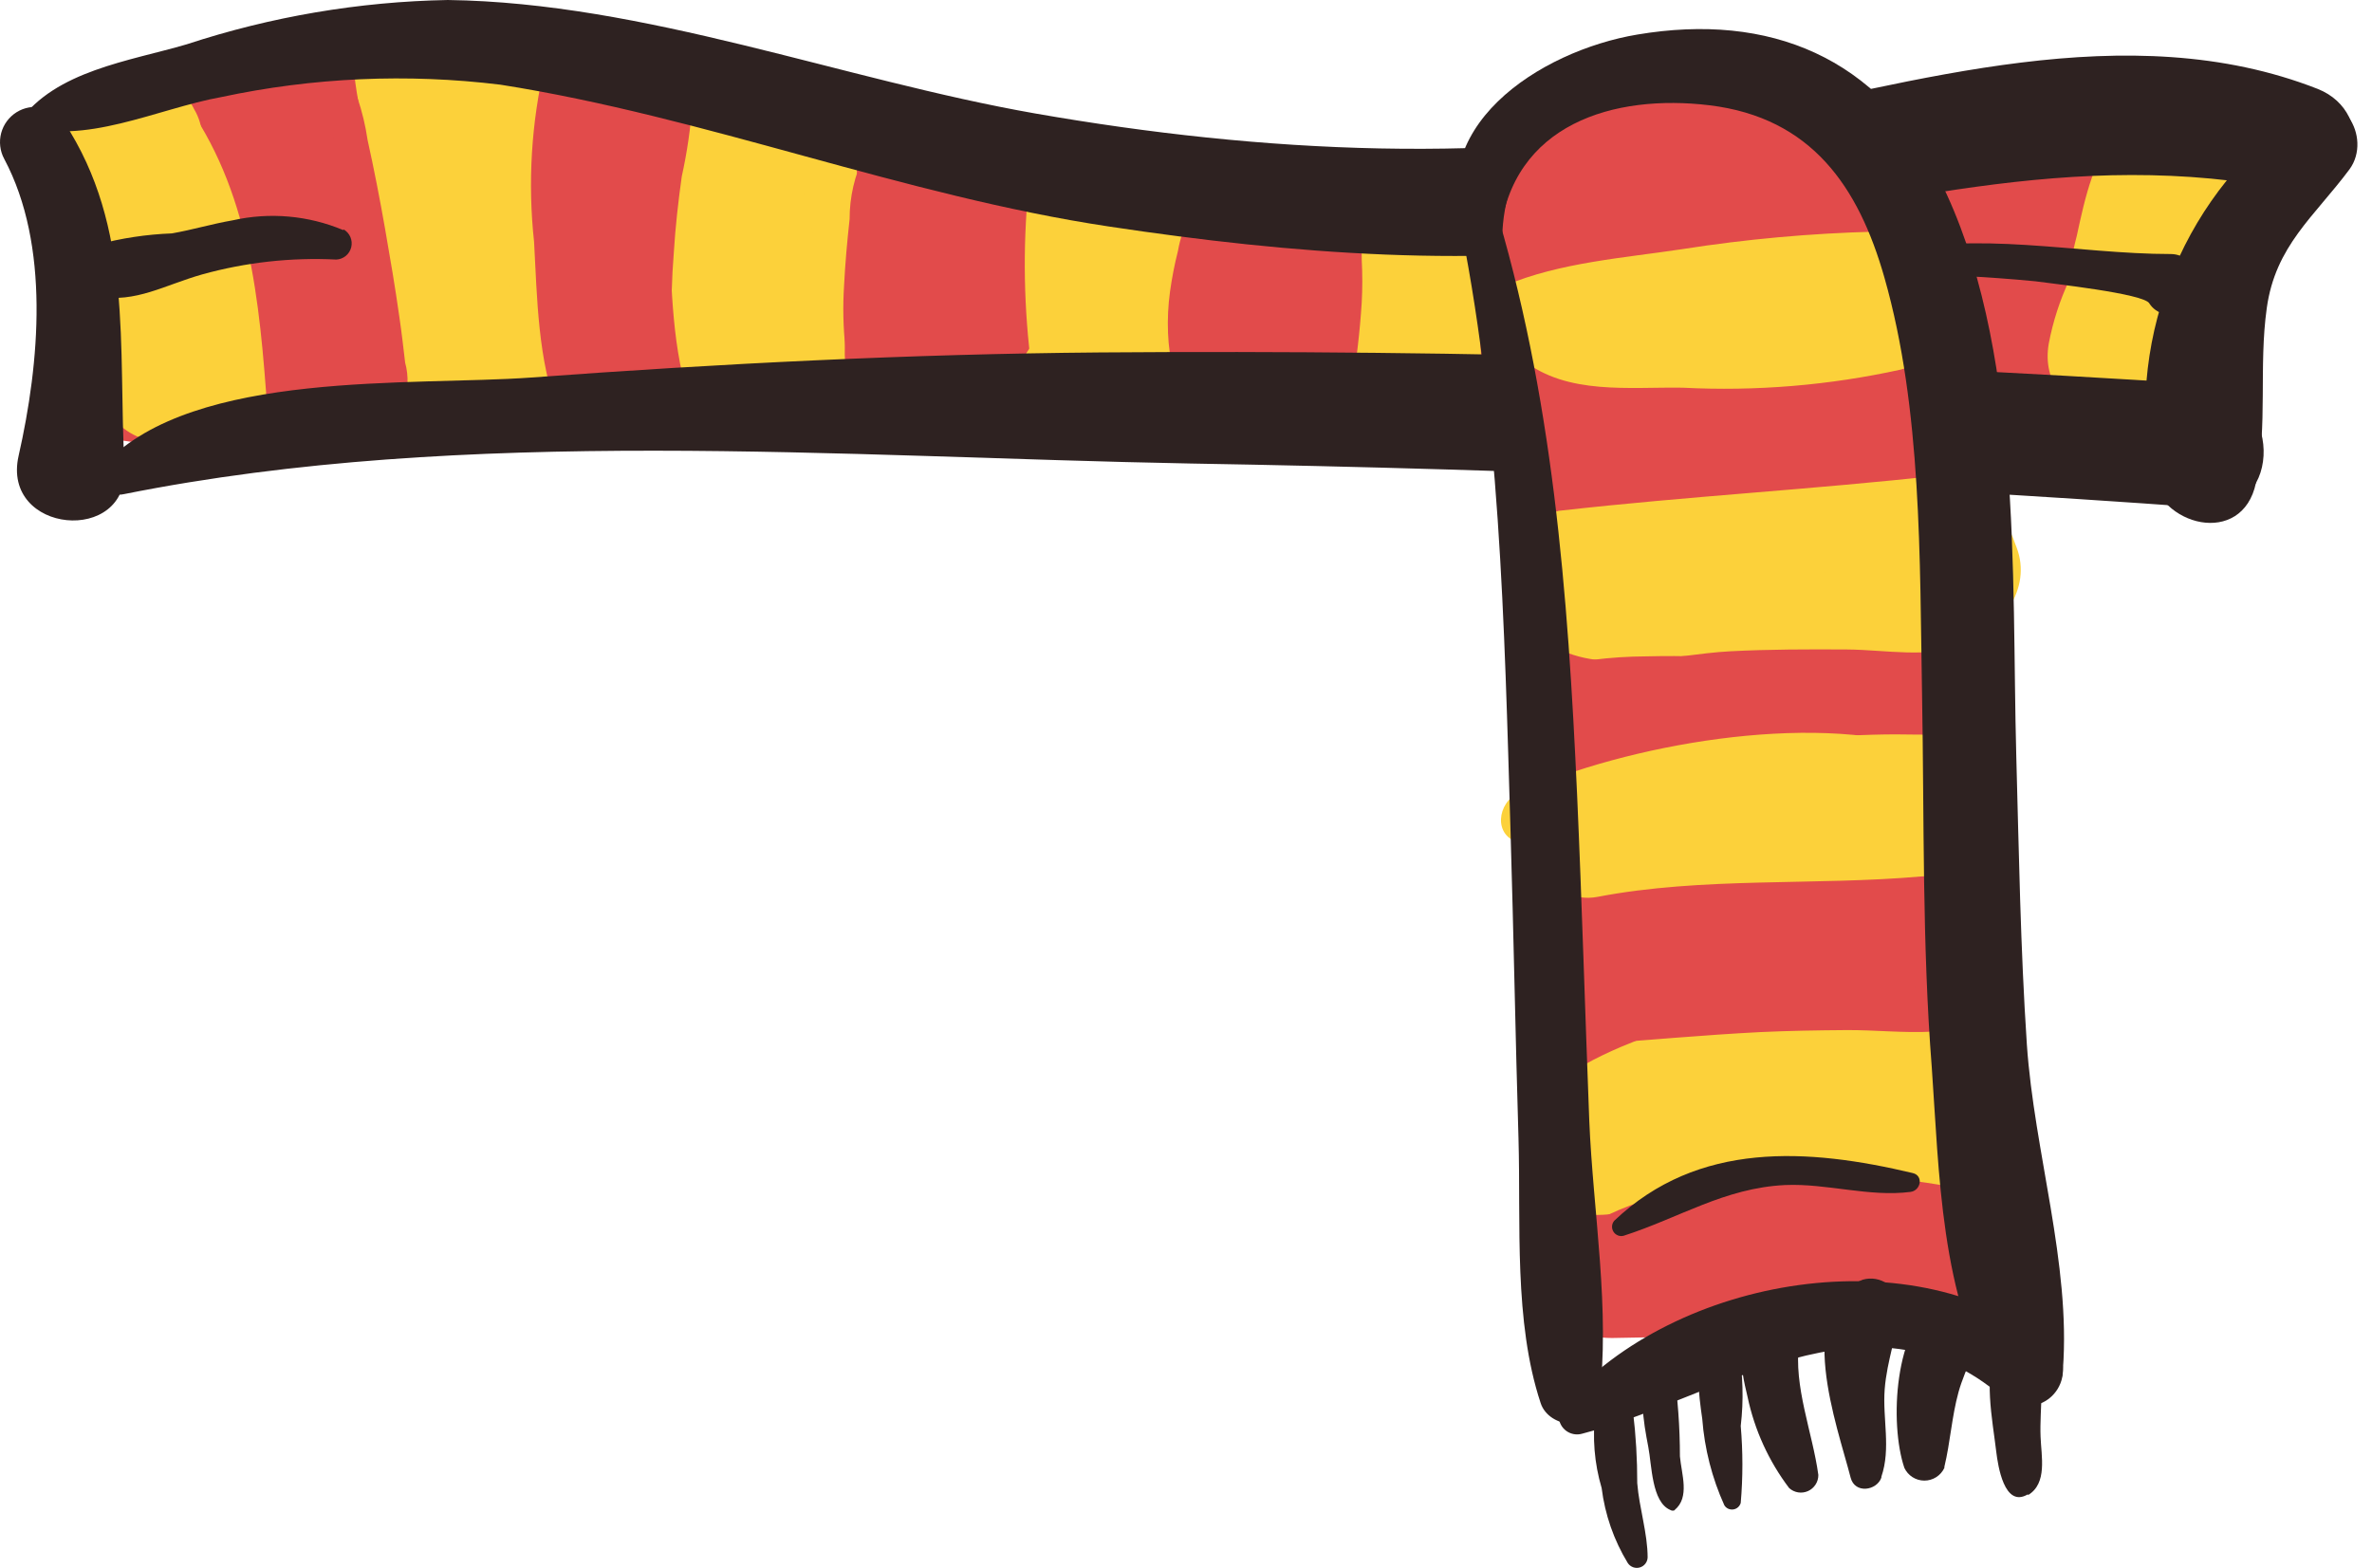
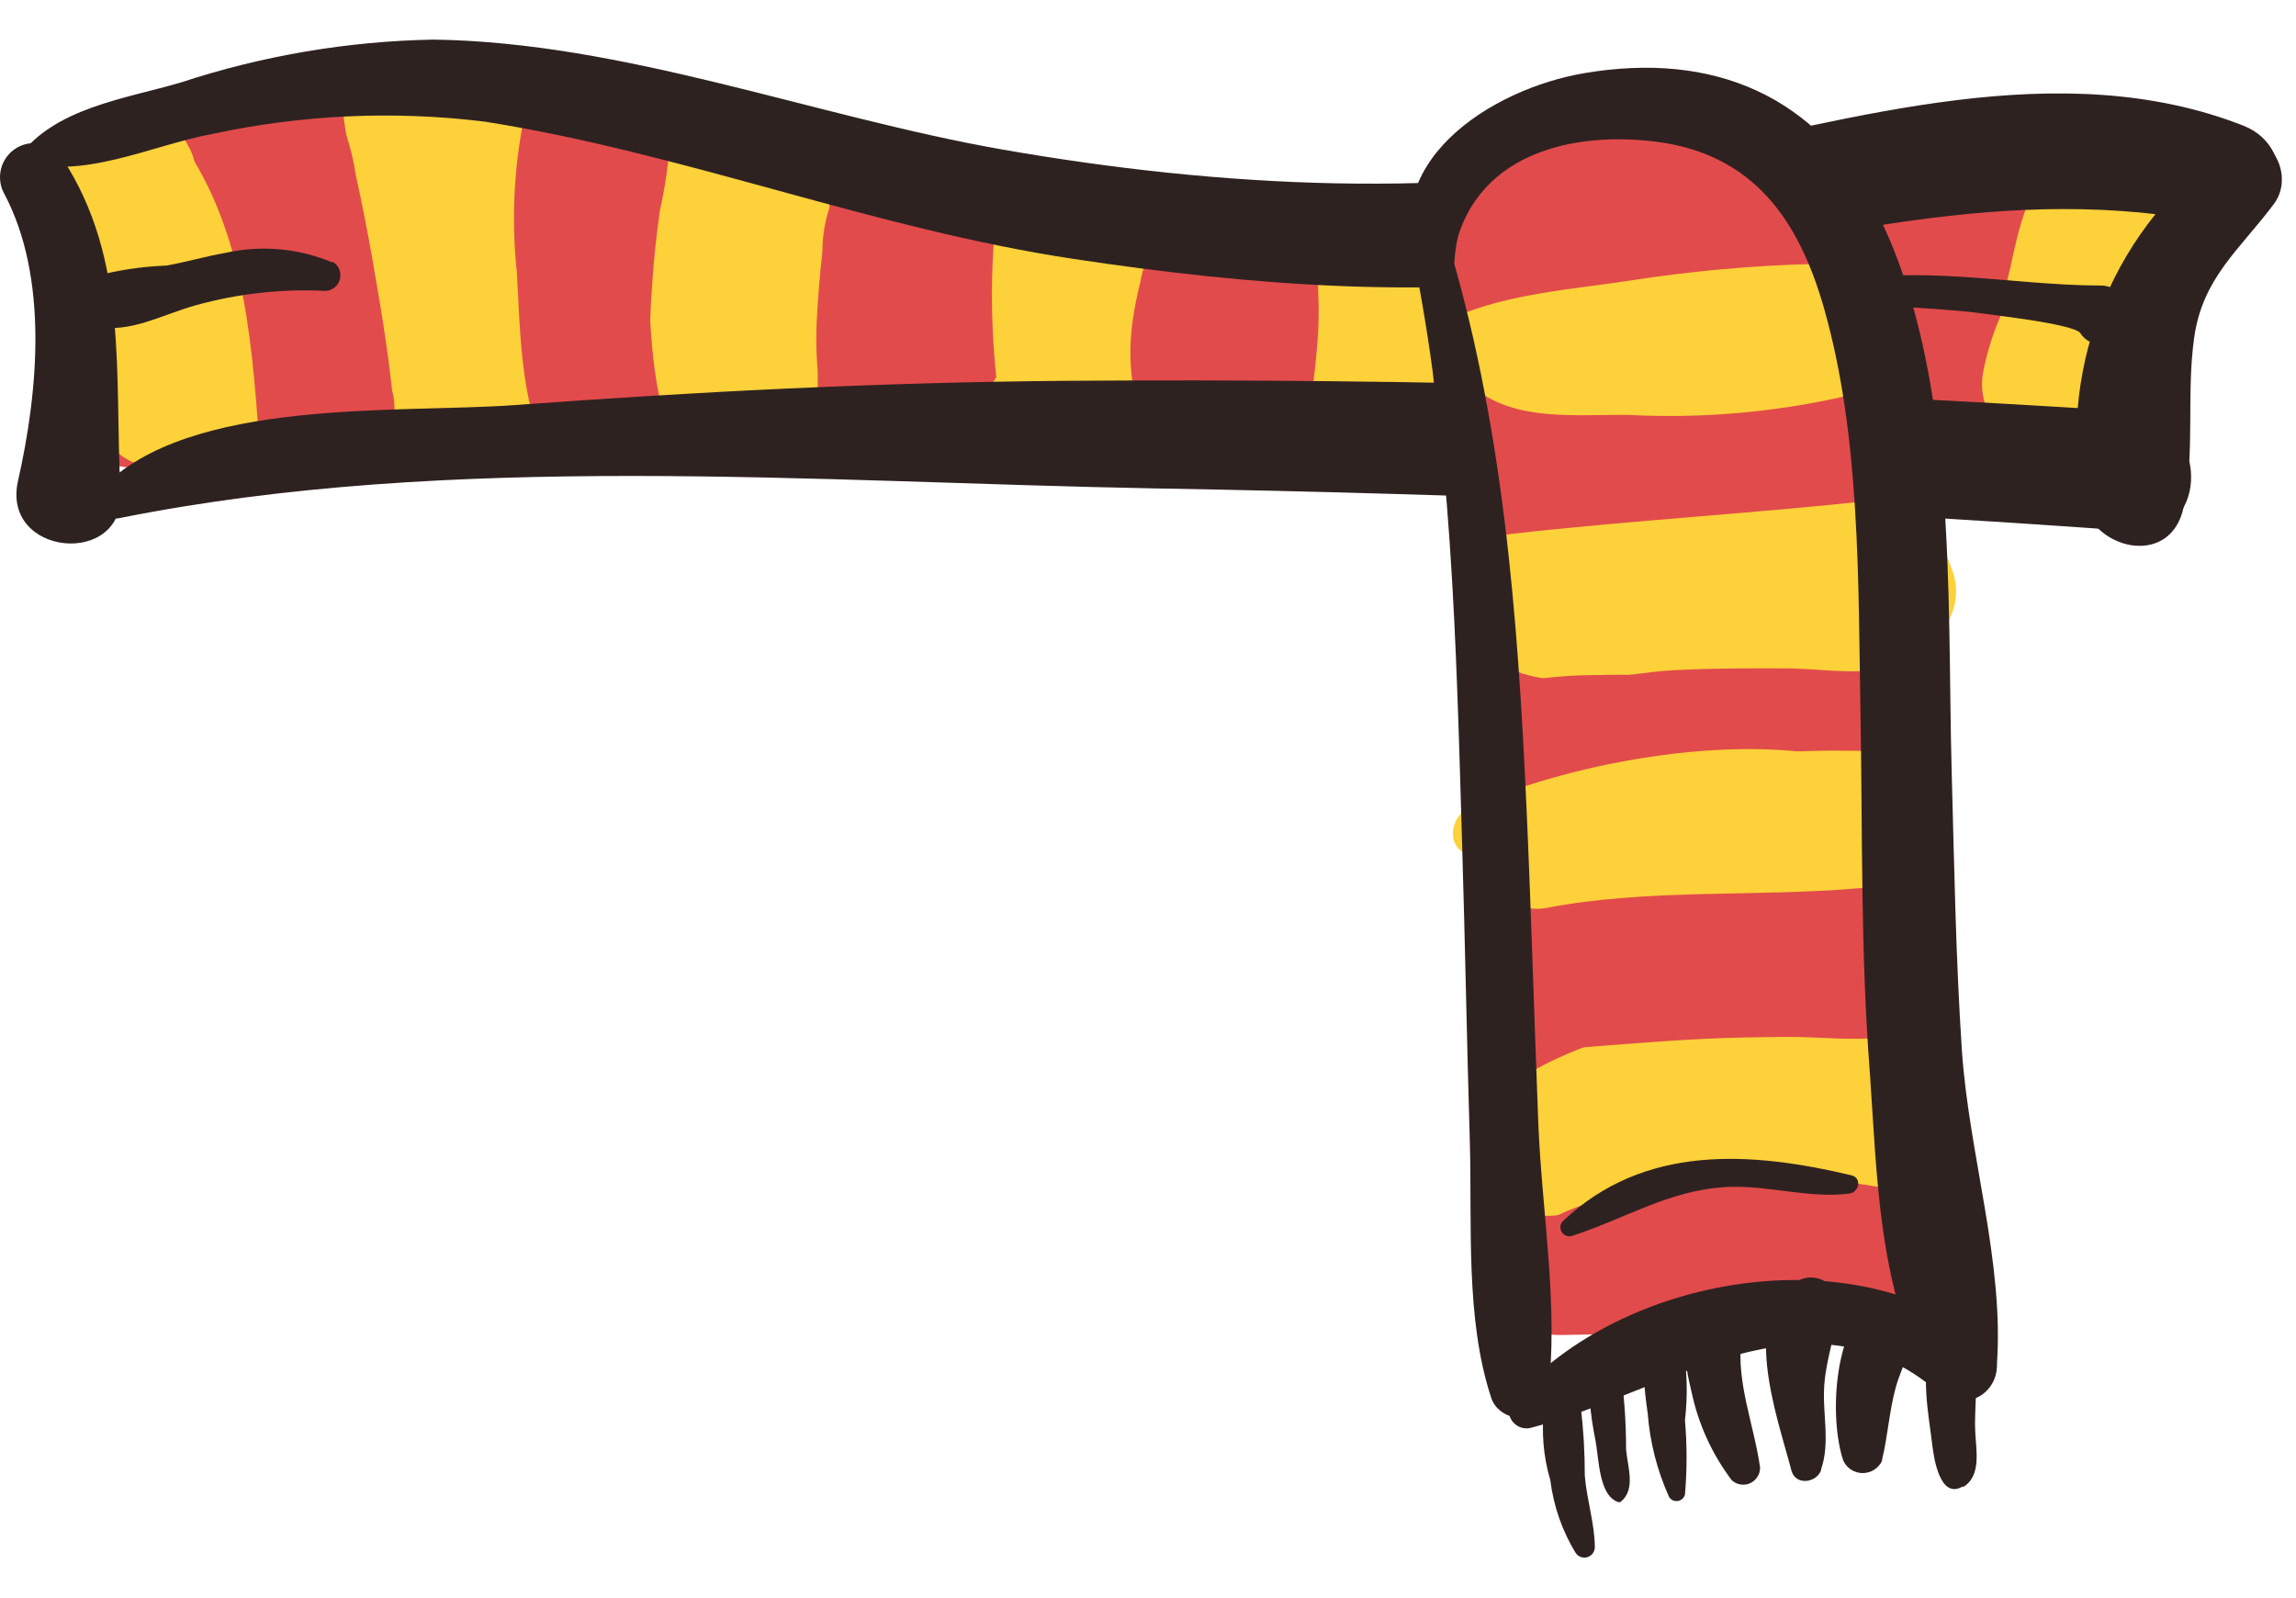
- <svg xmlns="http://www.w3.org/2000/svg" width="121" height="80" viewBox="0 0 121 80" fill="none">
+ <svg xmlns="http://www.w3.org/2000/svg" width="115" height="80" viewBox="0 0 121 80" fill="none">
  <path d="M80.8 66.437C83.056 68.179 86.44 67.398 89.091 67.025C92.96 66.448 96.829 65.668 100.653 64.853L97.269 61.664C97.111 62.444 96.942 63.214 96.772 63.994L101.657 62.569C96.524 56.71 86.237 56.348 79.875 60.171C76.119 62.433 78.003 68.337 82.278 68.269C85.91 68.201 89.531 68.122 93.163 68.269C96.265 68.405 99.051 68.835 101.341 66.369C104.251 63.259 101.747 58.848 97.9 58.587C94.938 58.376 91.967 58.241 88.989 58.18C82.582 58.045 82.819 68.575 89.226 68.167C92.193 67.964 95.159 67.851 98.126 67.805L94.742 60.013C95.735 58.746 93.907 59.459 93.005 59.504C91.798 59.504 90.591 59.628 89.384 59.639C86.959 59.639 84.534 59.549 82.12 59.504L84.522 67.602C87.76 65.781 95.103 65.102 98.261 67.285C100.145 68.575 102.694 66.697 102.627 64.627C102.627 63.824 102.627 63.032 102.559 62.23C102.543 61.826 102.436 61.431 102.247 61.075C102.057 60.718 101.79 60.409 101.464 60.171C101.139 59.933 100.764 59.771 100.367 59.699C99.971 59.627 99.564 59.645 99.175 59.752C95.722 61.163 92.156 62.279 88.516 63.089C85.921 63.666 82.876 63.881 80.834 65.679C80.784 65.728 80.745 65.786 80.718 65.85C80.691 65.914 80.677 65.983 80.677 66.052C80.677 66.122 80.691 66.191 80.718 66.255C80.745 66.319 80.784 66.377 80.834 66.426L80.8 66.437Z" fill="#E24B4B" />
  <path d="M5.292 6.526C4.728 10.462 4.006 14.341 3.476 18.277C3.251 19.997 3.984 22.112 5.969 22.44C13.233 23.571 20.306 21.241 27.401 20.065C35.432 18.741 43.565 18.481 51.506 20.449L52.532 11.175C45.765 10.485 38.997 11.672 32.229 11.333C24.942 10.982 17.734 8.98 10.695 7.171L14.079 11.378L13.944 9.354L11.97 13.143C20.294 8.098 32.962 13.392 41.85 15.246C51.63 17.305 61.511 20.381 71.46 21.433C80.338 22.383 89.508 21.252 98.408 21.512C105.92 21.727 112.429 20.245 115.328 12.588C116.456 9.614 113.41 6.73 110.658 6.741C101.634 6.741 93.027 8.46 84.128 9.274C76.367 9.976 67.93 7.578 60.44 10.111C54.134 12.249 57.259 22.395 63.418 20.008C66.993 18.628 70.411 19.16 74.134 19.341C78.227 19.48 82.326 19.269 86.384 18.707C94.539 17.667 102.604 15.767 110.872 16.151L106.642 9.173C104.916 13.154 98.611 11.672 95.148 11.582C91.087 11.469 87.038 11.514 82.977 11.661C73.953 11.989 65.786 10.53 56.943 8.754C41.546 5.689 23.78 -0.373 8.439 5.361C7.55 5.662 6.777 6.233 6.227 6.996C5.677 7.758 5.378 8.673 5.371 9.614L5.281 11.638C5.321 12.61 5.671 13.542 6.281 14.298C6.89 15.053 7.726 15.592 8.665 15.835C15.746 18.179 23.055 19.764 30.469 20.562C37.936 21.196 45.37 19.85 52.826 20.63C58.184 21.184 58.838 12.6 53.852 11.356C46.26 9.548 38.379 9.317 30.695 10.677C22.923 11.91 14.553 16.095 6.736 15.721L10.244 19.114C10.26 14.885 9.833 10.666 8.969 6.526C8.62 4.716 5.585 4.807 5.315 6.617L5.292 6.526Z" fill="#E24B4B" />
  <path d="M4.954 9.659C5.254 9.669 5.551 9.594 5.811 9.444C6.087 9.347 6.332 9.179 6.522 8.958C6.733 8.755 6.888 8.502 6.973 8.223C7.109 7.954 7.167 7.652 7.142 7.352L7.041 6.752C6.928 6.382 6.722 6.047 6.443 5.78L5.981 5.44C5.638 5.242 5.248 5.144 4.853 5.157C4.553 5.152 4.257 5.226 3.995 5.372C3.717 5.471 3.469 5.638 3.273 5.859C3.062 6.059 2.91 6.313 2.833 6.594C2.699 6.863 2.64 7.164 2.664 7.465L2.755 8.064C2.868 8.434 3.073 8.769 3.352 9.037L3.815 9.376C4.158 9.571 4.548 9.669 4.943 9.659H4.954Z" fill="#E24B4B" />
  <path d="M78.251 28.118C79.796 33.117 78.995 39.428 79.221 44.642C79.447 50.207 79.785 55.806 80.259 61.348C80.597 65.25 86.339 67.421 88.256 63.316C90.67 58.113 92.926 53.001 92.881 47.142C92.881 40.593 89.869 34.327 91.2 27.744L88.504 30.583C87.85 30.719 88.572 45.479 88.685 46.927C88.983 52.092 89.796 57.215 91.11 62.218C92.238 66.154 98.634 66.279 99.412 62.004C101.567 50.094 102.864 36.318 98.995 24.679C97.291 19.567 89.226 21.988 90.975 27.111C94.359 37.03 93.693 49.868 91.054 59.911L99.536 60.85C98.239 51.609 97.495 42.753 96.998 33.468C96.66 27.111 93.344 21.354 86.226 22.994C85.566 23.183 84.969 23.544 84.495 24.041C84.021 24.538 83.688 25.153 83.53 25.822C82.616 30.911 83.428 35.458 84.297 40.525C85.526 47.526 84.872 53.227 80.789 59.199L88.775 61.167C88.75 54.457 88.138 47.762 86.948 41.159C85.989 35.707 84.996 30.482 81.218 26.274C79.977 24.894 77.732 26.455 78.24 28.118H78.251Z" fill="#E24B4B" />
  <path d="M81.635 29.407C81.398 29.407 81.263 29.226 81.15 29.068C81.037 28.91 81.15 28.977 81.15 29.068C81.15 28.785 81.15 28.797 81.15 29.068C81.15 29.339 81.207 29.396 81.15 29.068C81.15 29.17 81.15 29.271 81.15 29.362V29.826C81.15 31.228 81.725 32.778 83.293 33.083C83.693 33.176 84.11 33.162 84.502 33.044C84.895 32.925 85.25 32.706 85.533 32.408C85.815 32.11 86.015 31.743 86.113 31.344C86.211 30.945 86.203 30.526 86.091 30.131C86.021 29.886 85.923 29.651 85.797 29.43C85.645 29.162 85.428 28.936 85.166 28.774L85.042 28.683C85.391 28.876 84.94 28.514 85.166 28.785C85.391 29.057 85.166 28.785 85.166 28.706C84.882 28.165 84.499 27.681 84.038 27.281C83.582 26.88 82.993 26.665 82.387 26.68C81.781 26.695 81.202 26.937 80.767 27.36C80.604 27.521 80.493 27.729 80.451 27.955C80.408 28.181 80.435 28.414 80.528 28.624C80.621 28.834 80.776 29.011 80.972 29.131C81.168 29.25 81.395 29.307 81.624 29.294L81.635 29.407Z" fill="#E24B4B" />
  <path d="M78.736 61.449C81.105 62.523 83.327 61.754 85.786 61.313C89.814 60.408 93.962 60.16 98.07 60.578C100.698 60.951 101.69 56.868 99.073 56.551C95.826 56.106 92.53 56.148 89.294 56.676C85.673 57.298 82.221 59.232 78.826 60.566C78.476 60.702 78.319 61.268 78.736 61.449Z" fill="#FCD13A" />
  <path d="M81.59 61.053C84.563 60.382 87.578 59.914 90.614 59.651C93.287 59.481 96.028 59.843 98.623 59.164C100.597 58.644 101.036 55.523 99.096 54.64C93.4 52.016 85.109 54.324 79.853 57.151C77.597 58.384 79.368 61.506 81.612 61.065L81.59 61.053Z" fill="#FCD13A" />
  <path d="M78.769 58.384C80.507 60.363 83.958 59.809 86.293 59.515C89.564 59.13 92.768 58.237 96.073 58.7C96.61 58.809 97.164 58.804 97.699 58.687C98.234 58.569 98.739 58.341 99.181 58.017C99.624 57.694 99.994 57.281 100.269 56.806C100.544 56.331 100.717 55.803 100.778 55.257C100.838 54.711 100.785 54.159 100.621 53.635C100.457 53.11 100.185 52.626 99.825 52.213C99.464 51.8 99.021 51.466 98.525 51.233C98.028 51.001 97.489 50.875 96.942 50.862C92.317 50.587 87.691 51.36 83.406 53.124C81.962 53.69 76.57 55.907 78.713 58.361L78.769 58.384Z" fill="#FCD13A" />
  <path d="M81.488 45.762C86.846 44.732 92.565 45.196 97.991 44.721C98.948 44.697 99.857 44.293 100.517 43.597C101.177 42.901 101.534 41.971 101.51 41.011C101.486 40.051 101.083 39.14 100.389 38.478C99.695 37.817 98.767 37.458 97.81 37.482C91.922 37.347 84.68 38.376 79.582 41.532C77.202 43.002 78.995 46.237 81.488 45.762Z" fill="#FCD13A" />
  <path d="M77.562 42.968C80.731 43.381 83.936 43.438 87.117 43.138C90.613 42.991 94.088 43.387 97.55 43.24C98.158 43.205 98.733 42.955 99.174 42.535C99.615 42.115 99.893 41.552 99.959 40.946C100.025 40.34 99.875 39.73 99.536 39.224C99.196 38.719 98.688 38.35 98.103 38.184C92.294 36.329 82.999 37.992 77.495 40.446C76.367 40.921 76.13 42.708 77.562 43.002V42.968Z" fill="#FCD13A" />
  <path d="M78.668 32.585C81.263 34.621 85.177 33.388 88.279 33.23C90.253 33.128 92.238 33.128 94.212 33.139C96.186 33.151 98.408 33.614 100.213 32.879C102.018 32.144 103.698 30.074 102.864 27.914L102.785 27.71C102.579 27.077 102.214 26.507 101.726 26.055C101.237 25.604 100.641 25.285 99.995 25.131C99.348 24.976 98.673 24.991 98.034 25.173C97.394 25.356 96.813 25.7 96.344 26.172L96.186 26.319L98.961 25.086C95.025 25.392 91.111 25.936 87.241 26.715C84.32 27.428 79.695 28.14 78.465 31.239C78.349 31.463 78.306 31.718 78.342 31.968C78.379 32.218 78.493 32.45 78.668 32.63V32.585Z" fill="#FCD13A" />
  <path d="M78.048 31.726C81.432 33.309 85.177 32.517 88.854 32.336C92.238 32.167 96.005 33.128 99.265 31.805C100.012 31.556 100.646 31.049 101.055 30.374C101.463 29.7 101.619 28.901 101.494 28.122C101.369 27.343 100.972 26.634 100.374 26.121C99.775 25.608 99.015 25.326 98.228 25.324C94.94 25.092 91.638 25.137 88.358 25.46C84.883 25.98 80.789 26.217 77.969 28.457C76.965 29.249 76.627 31.07 78.048 31.726Z" fill="#FCD13A" />
  <path d="M112.384 7.77C110.388 7.77 108.549 9.897 107.398 11.389C105.932 13.158 104.939 15.272 104.511 17.531C103.8 21.591 109.936 23.186 110.76 19.092C111.169 17.371 111.814 15.715 112.677 14.172C113.512 12.566 114.595 10.971 114.245 9.127C114.123 8.73 113.876 8.383 113.54 8.138C113.205 7.893 112.799 7.764 112.384 7.77Z" fill="#FCD13A" />
  <path d="M108.199 6.493C106.823 7.861 106.349 10.157 105.943 12.023C105.367 14.236 105.188 16.534 105.413 18.81C105.808 21.388 109.383 22.203 110.184 19.341C110.622 17.277 110.853 15.174 110.872 13.064C111.008 11.209 111.38 8.868 110.635 7.137C110.557 6.897 110.418 6.681 110.233 6.509C110.047 6.337 109.821 6.216 109.575 6.157C109.33 6.099 109.074 6.104 108.831 6.172C108.588 6.241 108.366 6.371 108.188 6.549L108.199 6.493Z" fill="#FCD13A" />
  <path d="M72.284 12.181C71.434 13.412 70.931 14.85 70.829 16.343C70.682 17.802 70.547 19.194 71.495 20.426C71.769 20.807 72.154 21.093 72.597 21.244C73.041 21.396 73.52 21.405 73.969 21.271C74.418 21.136 74.814 20.865 75.102 20.495C75.391 20.125 75.557 19.674 75.578 19.205C75.578 16.875 75.217 14.624 75.115 12.317C75.014 10.009 71.055 10.055 71.415 12.407C71.632 14.514 71.571 16.639 71.235 18.73L75.251 18.096C74.777 17.384 74.946 15.993 74.799 15.167C74.573 14.075 74.106 13.047 73.435 12.159C73.373 12.065 73.289 11.989 73.191 11.936C73.092 11.883 72.982 11.855 72.871 11.855C72.759 11.855 72.649 11.883 72.551 11.936C72.452 11.989 72.368 12.065 72.307 12.159L72.284 12.181Z" fill="#FCD13A" />
  <path d="M69.633 12.091C68.428 14.711 68.169 17.67 68.9 20.461C69.088 21.003 69.461 21.462 69.953 21.757C70.445 22.051 71.025 22.162 71.59 22.07C72.156 21.978 72.671 21.689 73.046 21.255C73.42 20.82 73.629 20.266 73.637 19.692C73.472 17.033 72.782 14.434 71.607 12.046C71.509 11.869 71.366 11.722 71.193 11.619C71.019 11.517 70.821 11.462 70.62 11.462C70.418 11.462 70.221 11.517 70.047 11.619C69.873 11.722 69.73 11.869 69.633 12.046V12.091Z" fill="#FCD13A" />
  <path d="M57.011 10.507C56.529 11.995 56.237 13.538 56.142 15.099C55.883 16.807 55.624 18.492 55.454 20.211L60.316 18.051C59.865 17.621 58.974 17.146 58.635 16.728C59.12 17.338 58.635 16.151 58.635 15.947C58.489 14.454 58.917 12.871 58.895 11.423C58.895 9.161 55.24 8.63 54.823 10.971C54.552 12.475 54.304 13.968 54.101 15.495C53.943 16.75 53.108 20.471 54.101 21.331C56.718 23.593 60.417 19.476 57.744 17.497C55.996 16.207 53.48 15.97 52.273 18.164C52.016 18.62 51.868 19.129 51.839 19.652C51.811 20.174 51.904 20.697 52.11 21.177C52.317 21.658 52.631 22.085 53.029 22.423C53.428 22.762 53.898 23.004 54.405 23.129C56.808 23.684 58.455 21.738 58.534 19.499C58.613 16.807 58.613 14.126 58.895 11.434L54.755 11.536C54.924 13.572 54.755 15.619 54.834 17.644C54.834 18.006 54.969 18.368 54.969 18.775C54.969 17.972 54.845 19.205 54.845 19.374C54.877 19.949 55.026 20.511 55.284 21.024C55.542 21.538 55.904 21.993 56.346 22.36C57.755 23.774 60.858 23.152 61.128 20.969C61.523 17.802 61.613 13.357 59.82 10.552C59.668 10.312 59.457 10.116 59.206 9.983C58.956 9.85 58.676 9.784 58.393 9.792C58.11 9.8 57.834 9.881 57.591 10.029C57.349 10.176 57.149 10.383 57.011 10.631V10.507Z" fill="#FCD13A" />
  <path d="M55.634 18.798C56.255 15.936 56.458 12.973 56.977 10.089C57.044 9.489 56.871 8.887 56.495 8.415C56.12 7.943 55.573 7.64 54.974 7.572C54.376 7.505 53.776 7.678 53.305 8.055C52.834 8.431 52.532 8.98 52.465 9.58C52.165 12.671 52.222 15.787 52.634 18.866C52.893 20.427 55.33 20.223 55.634 18.798Z" fill="#FCD13A" />
  <path d="M41.14 8.245C39.874 12.099 39.372 16.164 39.662 20.212L41.715 18.051C40.023 18.051 41.027 15.111 41.129 13.889C41.241 12.453 40.971 9.885 41.715 8.63C41.964 8.181 42.091 7.674 42.082 7.16C42.073 6.646 41.929 6.144 41.664 5.704C41.4 5.263 41.024 4.901 40.575 4.654C40.126 4.406 39.619 4.282 39.107 4.293C38.594 4.305 38.094 4.452 37.657 4.719C37.219 4.987 36.86 5.366 36.615 5.817C36.37 6.269 36.249 6.777 36.263 7.291C36.277 7.805 36.426 8.305 36.696 8.743C37.271 9.659 37.147 11.469 37.26 12.543C37.44 14.127 37.722 15.744 37.745 17.339C37.603 18.229 37.692 19.14 38.004 19.985C38.5 20.845 39.662 20.992 40.26 21.682C41.659 23.152 43.644 21.75 43.802 20.11C44.165 16.259 44.127 12.382 43.689 8.539C43.67 8.226 43.541 7.929 43.325 7.702C43.109 7.474 42.821 7.33 42.509 7.295C42.198 7.26 41.885 7.336 41.624 7.51C41.363 7.683 41.172 7.944 41.083 8.245H41.14Z" fill="#FCD13A" />
  <path d="M37.474 6.357C36.199 10.078 37.045 14.545 37.553 18.368C38.06 22.191 43.621 21.207 42.64 17.554C41.659 13.901 41.377 9.558 39.719 6.006C39.222 4.943 37.778 5.474 37.463 6.357H37.474Z" fill="#FCD13A" />
  <path d="M36.831 6.028C36.138 9.267 35.876 12.583 36.052 15.891C36.176 17.927 36.221 21.908 39.233 21.772C41.986 21.637 41.715 18.3 41.489 16.468C40.937 12.916 40.135 9.409 39.087 5.972C39.079 5.672 38.953 5.387 38.736 5.18C38.52 4.973 38.23 4.862 37.93 4.869C37.631 4.877 37.347 5.003 37.141 5.22C36.935 5.438 36.823 5.728 36.831 6.028Z" fill="#FCD13A" />
  <path d="M35.263 4.287C34.85 5.434 34.693 6.658 34.8 7.872C34.679 9.133 34.762 10.405 35.049 11.639C35.714 13.607 38.997 13.901 39.38 11.537C39.494 10.228 39.388 8.909 39.064 7.635C39.006 6.451 38.694 5.294 38.151 4.242C37.994 3.997 37.777 3.797 37.521 3.661C37.264 3.525 36.978 3.457 36.688 3.463C36.398 3.47 36.114 3.552 35.865 3.7C35.615 3.848 35.408 4.058 35.263 4.31V4.287Z" fill="#FCD13A" />
  <path d="M35.669 5.734C34 7.408 34.101 10.157 34.169 12.396C34.259 15.179 34.361 18.549 35.444 21.128C36.154 22.824 39.324 23.39 39.606 21.026C39.944 18.153 39.346 15.145 39.031 12.272C38.782 10.01 38.636 7.261 36.854 5.7C36.695 5.545 36.483 5.458 36.261 5.458C36.04 5.458 35.827 5.545 35.669 5.7V5.734Z" fill="#FCD13A" />
  <path d="M23.329 3.382C22.106 6.092 21.49 9.037 21.524 12.012C21.412 14.998 20.724 18.549 22.54 21.06C22.8 21.466 23.16 21.798 23.585 22.024C24.011 22.251 24.487 22.364 24.968 22.352C25.45 22.341 25.92 22.206 26.334 21.96C26.748 21.713 27.093 21.365 27.334 20.947C28.868 18.334 28.044 15.292 27.886 12.408C27.729 9.523 27.559 6.356 26.398 3.71C26.292 3.403 26.102 3.132 25.848 2.93C25.595 2.727 25.29 2.602 24.967 2.567C24.645 2.533 24.32 2.591 24.03 2.735C23.74 2.88 23.497 3.104 23.329 3.382Z" fill="#FCD13A" />
  <path d="M23.363 21.399C23.724 21.184 25.314 19.997 23.701 21.071L20.317 19.25C20.317 18.583 20.373 20.381 20.475 20.709C20.949 22.327 23.396 23.164 24.536 21.682C25.675 20.2 25.449 18.097 25.664 16.434C26.104 13.754 26.589 11.073 26.961 8.381L25.156 10.858C27.186 9.625 27.525 7.906 27.626 5.712C27.92 -0.136 18.377 -0.023 18.478 5.938C18.401 6.933 18.602 7.93 19.058 8.817C19.515 9.704 20.208 10.446 21.061 10.96L19.031 7.488C19.223 9.919 19.437 12.351 19.697 14.783C19.809 15.789 19.911 16.807 20.046 17.814C20.071 18.284 20.143 18.75 20.261 19.205C20.52 19.872 19.99 20.585 20.689 18.843L24.908 18.798C25.314 19.431 24.412 17.882 24.118 17.667C23.794 17.385 23.397 17.202 22.974 17.139C22.549 17.075 22.116 17.134 21.724 17.308C21.333 17.483 20.999 17.766 20.761 18.124C20.524 18.482 20.393 18.9 20.385 19.329C20.306 20.777 22.043 22.293 23.419 21.479L23.363 21.399Z" fill="#FCD13A" />
  <path d="M7.988 4.377C7.401 9.682 8.563 14.783 8.811 20.11C8.958 23.186 13.797 23.05 13.572 19.997C13.143 14.251 12.444 8.686 8.642 4.162C8.591 4.118 8.529 4.087 8.463 4.073C8.397 4.058 8.328 4.061 8.263 4.08C8.198 4.099 8.139 4.134 8.091 4.182C8.043 4.23 8.007 4.289 7.988 4.354V4.377Z" fill="#FCD13A" />
  <path d="M2.551 6.526C2.743 8.947 3.318 11.242 3.679 13.629C4.119 16.547 4.018 19.284 6.037 21.625C6.412 21.984 6.865 22.251 7.359 22.407C7.854 22.562 8.378 22.602 8.89 22.522C9.403 22.442 9.89 22.245 10.314 21.947C10.739 21.648 11.089 21.256 11.338 20.8C12.918 17.35 11.248 13.572 9.861 10.27C8.902 8.008 7.605 4.343 4.615 4.355C4.057 4.375 3.529 4.614 3.143 5.019C2.757 5.425 2.545 5.966 2.551 6.526Z" fill="#FCD13A" />
  <path d="M5.281 4.683C5.006 5.211 4.83 5.786 4.762 6.379C4.654 6.866 4.671 7.372 4.811 7.851C4.951 8.33 5.21 8.765 5.563 9.116C5.878 9.408 6.254 9.624 6.664 9.75C7.074 9.875 7.507 9.907 7.931 9.842C8.355 9.776 8.758 9.616 9.112 9.373C9.466 9.13 9.76 8.81 9.973 8.438C10.209 7.995 10.327 7.499 10.315 6.998C10.303 6.496 10.162 6.007 9.906 5.576C9.635 5.038 9.276 4.549 8.845 4.128C8.585 3.897 8.278 3.725 7.945 3.625C7.611 3.526 7.26 3.501 6.916 3.552C6.576 3.602 6.251 3.731 5.968 3.927C5.684 4.123 5.449 4.381 5.281 4.683Z" fill="#FCD13A" />
  <path d="M18.523 2.839C18.604 2.839 18.682 2.807 18.739 2.749C18.796 2.692 18.828 2.614 18.828 2.533C18.828 2.452 18.796 2.375 18.739 2.317C18.682 2.26 18.604 2.228 18.523 2.228C18.443 2.228 18.365 2.26 18.308 2.317C18.251 2.375 18.219 2.452 18.219 2.533C18.219 2.614 18.251 2.692 18.308 2.749C18.365 2.807 18.443 2.839 18.523 2.839Z" fill="#FCD13A" />
  <path d="M18.265 3.099C18.305 3.652 18.407 4.198 18.569 4.728C18.682 5.282 18.806 5.859 18.919 6.379C19.032 6.9 19.122 7.51 19.201 8.076C19.28 8.641 19.314 9.207 19.415 9.795C19.517 10.383 20.25 10.134 20.227 9.671C20.174 9.095 20.079 8.525 19.945 7.963C19.844 7.386 19.72 6.832 19.573 6.255C19.426 5.678 19.28 5.124 19.088 4.57C18.948 4.032 18.724 3.52 18.422 3.054C18.415 3.04 18.403 3.028 18.389 3.02C18.375 3.012 18.36 3.007 18.343 3.007C18.327 3.007 18.311 3.012 18.298 3.02C18.284 3.028 18.272 3.04 18.265 3.054V3.099Z" fill="#FCD13A" />
  <path d="M18.039 3.393C18.118 4.524 18.4 5.735 18.558 6.888C18.637 7.465 18.715 8.019 18.783 8.596L18.896 9.557C18.92 9.886 18.973 10.211 19.054 10.53C19.111 10.645 19.204 10.739 19.318 10.797C19.433 10.855 19.562 10.875 19.689 10.853C19.815 10.832 19.932 10.77 20.02 10.677C20.109 10.584 20.166 10.465 20.182 10.338C20.172 10.009 20.122 9.682 20.035 9.365L19.866 8.415L19.528 6.662C19.351 5.49 19.013 4.348 18.524 3.269C18.493 3.211 18.444 3.166 18.384 3.14C18.323 3.115 18.256 3.111 18.194 3.13C18.131 3.149 18.077 3.188 18.041 3.243C18.004 3.297 17.988 3.362 17.994 3.427L18.039 3.393Z" fill="#FCD13A" />
  <path d="M18.433 3.121C18.371 3.734 18.409 4.353 18.546 4.954C18.625 5.666 18.704 6.379 18.738 7.091C18.794 8.448 18.738 9.794 18.828 11.152C19.043 13.979 19.742 16.897 19.381 19.736C19.354 19.975 19.423 20.214 19.572 20.402C19.721 20.59 19.938 20.71 20.176 20.737C20.414 20.764 20.653 20.695 20.84 20.546C21.027 20.396 21.148 20.178 21.174 19.94C21.079 16.927 20.762 13.925 20.227 10.959C20.058 9.534 20.069 8.098 19.843 6.684C19.674 5.61 19.482 3.834 18.715 3.053C18.697 3.037 18.675 3.026 18.651 3.021C18.627 3.015 18.602 3.016 18.578 3.023C18.555 3.03 18.534 3.042 18.516 3.059C18.498 3.077 18.486 3.098 18.479 3.121H18.433Z" fill="#FCD13A" />
  <path d="M16.809 2.963C16.659 4.386 16.747 5.823 17.069 7.216C17.306 8.788 17.554 10.36 17.768 11.932C17.983 13.505 18.174 15.02 18.366 16.558C18.456 17.339 18.558 18.108 18.648 18.888C18.637 19.573 18.846 20.244 19.246 20.8C19.34 20.889 19.454 20.955 19.578 20.993C19.702 21.032 19.832 21.041 19.961 21.022C20.089 21.002 20.211 20.954 20.317 20.88C20.424 20.806 20.513 20.709 20.577 20.596C20.826 19.926 20.858 19.193 20.667 18.504C20.577 17.723 20.487 16.954 20.374 16.185C20.16 14.658 19.9 13.143 19.641 11.661C19.381 10.179 19.077 8.607 18.75 7.137C18.537 5.675 18.059 4.264 17.34 2.975C17.309 2.927 17.265 2.889 17.214 2.865C17.162 2.841 17.105 2.833 17.049 2.842C16.993 2.85 16.94 2.874 16.898 2.912C16.855 2.95 16.825 2.999 16.809 3.054V2.963Z" fill="#E24B4B" />
  <path d="M28.62 3.189L28.36 3.042C28.308 3.012 28.25 2.995 28.19 2.992C28.13 2.989 28.071 3 28.016 3.024C27.961 3.048 27.913 3.085 27.874 3.132C27.836 3.178 27.809 3.232 27.796 3.291C27.103 6.254 26.916 9.314 27.244 12.339C27.401 15.212 27.435 18.39 28.496 21.116C28.553 21.286 28.657 21.437 28.797 21.549C28.937 21.662 29.106 21.731 29.284 21.75C29.462 21.77 29.642 21.737 29.802 21.657C29.962 21.576 30.096 21.451 30.188 21.297C30.339 21.012 30.375 20.68 30.289 20.37C30.241 20.222 30.151 20.092 30.03 19.995C29.909 19.898 29.763 19.838 29.609 19.823C29.455 19.807 29.3 19.837 29.163 19.908C29.025 19.979 28.911 20.088 28.834 20.223L28.755 20.347L29.477 19.906H29.353L30.267 20.562C29.504 17.804 29.042 14.971 28.89 12.113C28.642 9.172 28.586 6.266 28.563 3.325L28.281 3.71L28.575 3.619C28.62 3.599 28.659 3.565 28.686 3.523C28.714 3.481 28.728 3.432 28.728 3.382C28.728 3.331 28.714 3.282 28.686 3.24C28.659 3.198 28.62 3.164 28.575 3.144L28.62 3.189Z" fill="#E24B4B" />
  <path d="M34.643 5.033C34.08 6.22 33.7 7.486 33.515 8.788C33.255 10.043 33.075 11.321 32.939 12.6C32.689 15.276 32.625 17.967 32.748 20.652C32.748 21.851 34.721 21.784 34.564 20.652C34.229 18.08 34.165 15.479 34.372 12.894C34.451 11.593 34.597 10.292 34.778 9.003C35.052 7.77 35.233 6.519 35.319 5.259C35.315 5.177 35.285 5.098 35.233 5.035C35.181 4.971 35.11 4.926 35.031 4.905C34.951 4.885 34.867 4.891 34.791 4.922C34.715 4.953 34.651 5.008 34.609 5.078L34.643 5.033Z" fill="#E24B4B" />
  <path d="M45.077 7.838C44.4 8.381 44.355 9.738 44.208 10.541C43.994 11.672 43.858 12.803 43.745 13.934C43.633 15.065 43.542 16.14 43.464 17.237C43.296 18.196 43.468 19.184 43.949 20.03C44.063 20.215 44.242 20.35 44.45 20.411C44.658 20.471 44.881 20.453 45.077 20.358C45.273 20.278 45.431 20.126 45.521 19.933C45.611 19.74 45.626 19.521 45.562 19.318C45.37 18.962 45.23 18.582 45.144 18.187C45.11 17.765 45.11 17.342 45.144 16.92C45.144 15.868 45.223 14.828 45.268 13.776C45.313 12.724 45.37 11.683 45.437 10.643C45.437 10.123 45.516 9.614 45.55 9.093C45.632 8.686 45.584 8.263 45.415 7.883C45.383 7.84 45.338 7.81 45.286 7.798C45.235 7.785 45.18 7.792 45.133 7.815L45.077 7.838Z" fill="#E24B4B" />
  <path d="M45.269 8.754C45.281 8.65 45.324 8.552 45.393 8.472C45.821 8.121 45.122 7.431 44.761 7.872C44.48 8.29 44.295 8.765 44.219 9.263C44.095 9.727 43.971 10.202 43.87 10.688C43.644 11.707 43.486 12.747 43.362 13.788C43.238 14.828 43.159 15.88 43.125 16.943C43.091 18.006 42.956 19.002 43.667 19.703C43.81 19.831 43.99 19.909 44.18 19.926C44.371 19.943 44.562 19.898 44.725 19.798C44.889 19.698 45.015 19.548 45.087 19.369C45.158 19.191 45.17 18.995 45.122 18.809C44.873 17.986 44.782 17.122 44.851 16.265C44.851 15.36 44.851 14.444 44.919 13.539C44.986 12.634 45.077 11.718 45.19 10.802C45.257 10.315 45.325 9.829 45.404 9.343C45.518 8.923 45.548 8.485 45.494 8.053L44.783 8.483C44.856 8.563 44.907 8.66 44.93 8.766C44.943 8.8 44.966 8.83 44.996 8.851C45.026 8.872 45.062 8.884 45.099 8.884C45.136 8.884 45.172 8.872 45.202 8.851C45.233 8.83 45.256 8.8 45.269 8.766V8.754Z" fill="#E24B4B" />
  <path d="M44.084 7.94C43.593 8.951 43.338 10.061 43.34 11.186C43.215 12.317 43.114 13.448 43.057 14.579C42.99 15.634 43.012 16.694 43.125 17.746C43.152 18.856 43.459 19.942 44.016 20.901C44.134 21.081 44.312 21.213 44.519 21.273C44.725 21.332 44.946 21.317 45.141 21.228C45.337 21.14 45.494 20.984 45.586 20.79C45.678 20.595 45.697 20.374 45.641 20.166C45.55 19.68 45.302 19.216 45.167 18.73C45.033 18.252 44.939 17.764 44.885 17.271C44.789 16.286 44.744 15.297 44.749 14.307C44.749 13.244 44.749 12.181 44.806 11.118C44.968 10.073 44.938 9.007 44.716 7.974C44.694 7.91 44.655 7.854 44.603 7.812C44.551 7.77 44.488 7.744 44.422 7.737C44.355 7.73 44.288 7.742 44.228 7.772C44.168 7.802 44.118 7.848 44.084 7.906V7.94Z" fill="#E24B4B" />
  <path d="M61.545 10.711C61.075 11.321 60.769 12.041 60.654 12.803C60.466 13.546 60.338 14.302 60.271 15.066C60.119 16.624 60.184 18.196 60.462 19.737C60.526 19.962 60.671 20.155 60.869 20.278C61.068 20.402 61.304 20.447 61.534 20.404C61.763 20.364 61.971 20.245 62.122 20.067C62.272 19.89 62.355 19.664 62.357 19.431C62.362 19.235 62.314 19.042 62.216 18.872C62.118 18.703 61.976 18.564 61.805 18.47C61.655 18.386 61.481 18.354 61.311 18.381C61.141 18.408 60.986 18.491 60.868 18.617C61.004 18.447 60.733 18.741 60.688 18.787L62.312 19.171C62.042 17.809 61.928 16.42 61.974 15.031C61.974 14.353 62.053 13.674 62.132 12.996C62.312 12.306 62.377 11.591 62.324 10.881C62.301 10.802 62.258 10.731 62.2 10.675C62.141 10.618 62.069 10.578 61.99 10.559C61.911 10.539 61.828 10.541 61.75 10.564C61.672 10.586 61.602 10.63 61.545 10.688V10.711Z" fill="#E24B4B" />
  <path d="M60.767 10.88C60.436 11.479 60.207 12.129 60.09 12.803C59.916 13.489 59.781 14.184 59.684 14.884C59.588 15.585 59.554 16.293 59.583 16.999C59.596 17.332 59.626 17.665 59.673 17.995C59.678 18.417 59.795 18.831 60.011 19.194C60.1 19.331 60.225 19.439 60.373 19.507C60.521 19.576 60.685 19.6 60.846 19.578C61.006 19.553 61.155 19.482 61.275 19.373C61.395 19.265 61.481 19.124 61.523 18.967C61.555 18.586 61.513 18.202 61.399 17.836C61.343 17.533 61.306 17.227 61.286 16.92C61.247 16.295 61.247 15.668 61.286 15.043C61.286 14.421 61.376 13.81 61.455 13.188C61.455 12.837 61.557 12.486 61.579 12.136C61.613 11.801 61.613 11.464 61.579 11.129C61.572 11.031 61.533 10.938 61.47 10.864C61.406 10.789 61.32 10.736 61.225 10.714C61.13 10.691 61.029 10.699 60.939 10.737C60.849 10.775 60.773 10.841 60.722 10.926L60.767 10.88Z" fill="#E24B4B" />
  <path d="M68.415 11.627C67.953 14.127 67.468 16.649 66.836 19.114C66.52 20.347 68.517 20.834 68.731 19.59C68.945 18.345 69.16 16.954 69.272 15.62C69.357 14.32 69.357 13.017 69.272 11.718C69.262 11.611 69.215 11.511 69.139 11.435C69.064 11.36 68.965 11.312 68.858 11.302C68.752 11.291 68.645 11.318 68.556 11.377C68.467 11.436 68.401 11.525 68.37 11.627H68.415Z" fill="#E24B4B" />
  <path d="M68.257 11.152C68.062 11.843 67.997 12.564 68.065 13.278C68.065 13.957 67.986 14.636 67.93 15.325C67.827 16.716 67.582 18.092 67.196 19.431C66.858 20.562 68.764 21.015 68.945 19.872C69.197 18.405 69.37 16.925 69.464 15.438C69.503 14.708 69.503 13.975 69.464 13.244C69.464 12.871 69.464 12.498 69.362 12.113C69.346 11.764 69.249 11.423 69.08 11.118C69.038 11.053 68.981 10.999 68.913 10.961C68.845 10.924 68.768 10.905 68.691 10.905C68.614 10.905 68.537 10.924 68.469 10.961C68.401 10.999 68.344 11.053 68.302 11.118L68.257 11.152Z" fill="#E24B4B" />
  <path d="M79.864 35.3C80.239 35.117 80.664 35.065 81.071 35.153C81.601 35.254 82.12 35.356 82.662 35.435C83.79 35.605 84.997 35.843 86.158 36.091C86.401 36.137 86.653 36.089 86.862 35.957C87.071 35.825 87.222 35.618 87.286 35.379C87.335 35.136 87.29 34.885 87.16 34.675C87.03 34.465 86.825 34.312 86.587 34.248C85.219 34.05 83.84 33.925 82.459 33.874C81.477 33.874 79.954 33.874 79.357 34.768C79.187 35.039 79.492 35.481 79.819 35.345L79.864 35.3Z" fill="#E24B4B" />
  <path d="M79.435 34.836C79.809 34.887 80.186 34.918 80.563 34.926L81.635 35.141C82.526 35.309 83.426 35.426 84.331 35.492C86.113 35.673 87.906 35.763 89.689 35.842C89.837 35.839 89.983 35.806 90.118 35.745C90.254 35.685 90.376 35.599 90.478 35.491C90.58 35.383 90.66 35.257 90.713 35.118C90.767 34.979 90.792 34.831 90.788 34.683C90.785 34.535 90.752 34.388 90.692 34.252C90.632 34.117 90.546 33.994 90.438 33.892C90.331 33.789 90.204 33.709 90.066 33.656C89.928 33.602 89.78 33.577 89.632 33.58C87.771 33.512 85.887 33.444 83.992 33.49C83.068 33.493 82.145 33.554 81.229 33.671C80.574 33.761 79.593 33.897 79.221 34.496C79.2 34.53 79.188 34.569 79.185 34.608C79.182 34.648 79.188 34.687 79.204 34.724C79.219 34.76 79.243 34.793 79.274 34.818C79.304 34.843 79.34 34.861 79.379 34.87L79.435 34.836Z" fill="#E24B4B" />
  <path d="M81.127 53.283C84.015 53.079 86.903 52.808 89.802 52.661C91.257 52.593 92.723 52.57 94.178 52.559C95.633 52.548 97.111 52.717 98.566 52.638C99.694 52.57 100.067 50.67 98.803 50.478C97.252 50.308 95.69 50.274 94.133 50.376C92.667 50.376 91.212 50.534 89.757 50.704C86.777 51 83.845 51.661 81.026 52.672C80.722 52.785 80.755 53.305 81.127 53.283Z" fill="#E24B4B" />
  <path d="M81.308 63.485C82.776 63.295 84.234 63.027 85.673 62.682C90.053 61.895 94.537 61.895 98.916 62.682C100.303 62.953 100.834 60.793 99.446 60.544C96.319 59.966 93.127 59.822 89.96 60.114C88.441 60.269 86.934 60.522 85.448 60.872C83.878 61.166 82.371 61.728 80.992 62.535C80.901 62.594 80.832 62.681 80.794 62.783C80.757 62.885 80.754 62.996 80.786 63.1C80.818 63.204 80.883 63.295 80.971 63.358C81.059 63.421 81.166 63.454 81.274 63.451L81.308 63.485Z" fill="#E24B4B" />
  <path d="M0.216 8.109C2.563 12.52 2.021 18.515 0.95 23.254C0.047 27.235 6.59 27.834 6.353 23.853C6.014 17.678 6.815 11.627 3.262 6.221C2.999 5.845 2.603 5.584 2.155 5.491C1.706 5.399 1.239 5.482 0.85 5.723C0.461 5.965 0.178 6.347 0.06 6.79C-0.057 7.234 -0.002 7.706 0.216 8.109Z" fill="#2E2221" />
  <path d="M117.403 5.632C114.519 7.662 112.263 10.467 110.897 13.724C109.53 16.981 109.107 20.559 109.676 24.046C110.094 26.862 114.391 27.948 115.08 24.634C115.689 21.704 115.215 18.696 115.632 15.721C116.072 12.543 118.046 11.062 119.851 8.641C121.047 7.012 119.4 4.241 117.403 5.632Z" fill="#2E2221" />
  <path d="M6.33 25.211C23.78 21.716 42.956 23.322 60.711 23.65C78.003 23.944 95.284 24.657 112.531 25.912C116.557 26.206 116.4 19.861 112.373 19.601C93.648 18.379 74.889 17.84 56.097 17.983C46.43 18.063 36.752 18.549 27.108 19.262C21.062 19.703 9.94 18.854 5.371 23.65C5.238 23.805 5.158 23.998 5.141 24.201C5.125 24.405 5.174 24.608 5.281 24.782C5.387 24.956 5.547 25.092 5.735 25.169C5.924 25.246 6.132 25.261 6.33 25.211Z" fill="#2E2221" />
  <path d="M1.062 6.356C4.243 7.487 8.056 5.531 11.282 4.954C15.963 3.953 20.777 3.739 25.528 4.321C36.041 5.972 46.035 9.976 56.582 11.559C65.877 12.962 75.465 13.72 84.782 12.306C95.836 10.632 105.706 7.442 116.941 9.727C120.404 10.428 121.34 5.768 118.227 4.535C108.56 0.746 97.652 4.207 87.951 6.142C76.367 8.404 64.41 7.815 52.815 5.791C42.945 4.06 32.906 0.136 22.844 0C18.316 0.083 13.825 0.846 9.522 2.262C6.589 3.122 2.833 3.608 0.983 6.209C0.983 6.266 0.983 6.345 1.051 6.368L1.062 6.356Z" fill="#2E2221" />
  <path d="M17.509 11.74C15.725 10.992 13.755 10.818 11.869 11.242C10.82 11.423 9.804 11.729 8.767 11.909C7.475 11.958 6.192 12.151 4.943 12.486C3.815 12.95 3.555 14.873 5.01 15.133C6.939 15.461 8.394 14.545 10.312 14.002C12.539 13.383 14.851 13.128 17.159 13.244C17.336 13.235 17.506 13.169 17.642 13.055C17.779 12.942 17.875 12.787 17.917 12.614C17.959 12.441 17.944 12.259 17.875 12.096C17.805 11.932 17.684 11.795 17.531 11.706L17.509 11.74Z" fill="#2E2221" />
  <path d="M96.198 14.002C98.747 13.989 101.296 14.106 103.834 14.353C104.511 14.455 109.395 14.975 109.643 15.484C109.813 15.748 110.077 15.937 110.382 16.011C110.687 16.084 111.008 16.038 111.279 15.88L111.572 15.744C113.016 15.077 112.102 12.973 110.749 12.962C105.91 12.962 100.8 11.729 96.017 12.962C95.385 13.12 95.6 14.014 96.198 14.093V14.002Z" fill="#2E2221" />
  <path d="M100.484 20.63C99.751 12.712 95.735 4.886 87.106 3.347C83.97 2.782 79.977 4.863 78.082 7.363C77.023 8.999 76.521 10.935 76.649 12.882C76.304 15.085 76.431 17.337 77.022 19.487C77.002 20.302 76.904 21.112 76.728 21.908C75.397 27.563 82.921 30.198 85.955 25.538C86.609 24.52 91.347 26.602 92.554 26.952C94.4 26.99 96.2 26.378 97.643 25.223C99.085 24.068 100.078 22.443 100.45 20.63H100.484Z" fill="#E24B4B" />
  <path d="M79.481 27.699C86.032 29.512 92.918 29.756 99.581 28.412C101.905 27.982 101.285 23.989 98.916 24.261C92.498 24.973 86.068 25.324 79.661 26.048C79.457 26.051 79.262 26.128 79.111 26.265C78.961 26.403 78.865 26.591 78.843 26.794C78.821 26.997 78.874 27.201 78.991 27.367C79.108 27.534 79.282 27.652 79.481 27.699Z" fill="#FCD13A" />
  <path d="M95.667 11.82C92.365 11.903 89.072 12.201 85.809 12.713C82.899 13.154 79.549 13.392 76.785 14.568C76.472 14.678 76.196 14.875 75.99 15.136C75.784 15.397 75.657 15.711 75.623 16.042C75.588 16.373 75.649 16.707 75.796 17.005C75.944 17.302 76.174 17.552 76.458 17.724C76.85 17.953 77.261 18.146 77.687 18.301V18.369C79.943 20.167 83.124 19.737 85.843 19.782C89.578 19.973 93.323 19.661 96.976 18.855C97.564 18.701 98.083 18.35 98.446 17.861C98.809 17.371 98.995 16.773 98.972 16.163C99.106 15.653 99.123 15.12 99.02 14.603C98.917 14.086 98.698 13.6 98.379 13.181C98.06 12.762 97.65 12.422 97.18 12.186C96.71 11.95 96.193 11.825 95.667 11.82Z" fill="#FCD13A" />
  <path d="M74.348 10.756C76.525 21.071 76.74 31.918 77.055 42.425C77.213 47.639 77.303 52.865 77.461 58.09C77.585 62.422 77.213 67.421 78.589 71.583C79.018 72.918 81.353 73.11 81.567 71.515C82.165 66.867 81.263 61.845 81.071 57.163C80.857 51.632 80.699 46.09 80.451 40.559C79.988 30.3 79.21 20.064 76.164 10.202C76.092 9.966 75.93 9.769 75.713 9.654C75.497 9.538 75.243 9.514 75.008 9.585C74.773 9.657 74.576 9.82 74.461 10.037C74.346 10.255 74.322 10.509 74.393 10.745L74.348 10.756Z" fill="#2E2221" />
  <path d="M76.503 12.012C77.123 6.3 82.357 4.784 87.208 5.372C92.408 6.006 94.81 9.523 96.13 14.172C98.048 20.901 97.924 28.525 98.048 35.48C98.16 41.803 98.048 48.148 98.544 54.471C98.916 59.719 98.995 66.335 101.849 70.871C102.059 71.213 102.375 71.477 102.75 71.621C103.124 71.766 103.535 71.783 103.92 71.67C104.305 71.556 104.642 71.32 104.879 70.995C105.117 70.671 105.241 70.277 105.233 69.875C105.639 64.469 103.767 58.769 103.394 53.294C103.067 48.386 102.988 43.454 102.853 38.534C102.605 29.316 103.191 17.587 98.927 9.127C95.814 2.941 90.287 0.622 83.519 1.764C78.579 2.59 72.374 6.526 74.856 12.328C74.914 12.53 75.043 12.704 75.22 12.817C75.397 12.93 75.609 12.974 75.817 12.94C76.024 12.907 76.211 12.798 76.344 12.636C76.477 12.473 76.545 12.267 76.537 12.057L76.503 12.012Z" fill="#2E2221" />
  <path d="M79.221 69.117C79.345 70.169 79.446 71.233 79.514 72.296C79.521 72.436 79.559 72.573 79.626 72.697C79.693 72.821 79.786 72.928 79.9 73.011C80.014 73.093 80.145 73.149 80.283 73.174C80.421 73.199 80.563 73.193 80.698 73.155C87.602 71.379 95.306 65.385 102.13 71.266C103.901 72.782 106.405 70.135 104.623 68.642C97.799 62.987 85.447 65.102 79.751 71.64L81.195 71.798L80.067 68.982C79.965 68.529 79.198 68.642 79.254 69.117H79.221Z" fill="#2E2221" />
  <path d="M84.049 79.489C84.049 78.222 83.62 76.955 83.519 75.677C83.521 74.46 83.45 73.244 83.304 72.035C83.241 71.83 83.114 71.651 82.941 71.523C82.769 71.396 82.56 71.327 82.346 71.327C82.131 71.327 81.923 71.396 81.75 71.523C81.578 71.651 81.45 71.83 81.387 72.035C81.222 73.34 81.33 74.665 81.703 75.926C81.872 77.281 82.325 78.584 83.034 79.749C83.099 79.849 83.195 79.925 83.307 79.966C83.419 80.007 83.541 80.011 83.655 79.976C83.769 79.942 83.869 79.872 83.94 79.776C84.011 79.68 84.049 79.563 84.049 79.444V79.489Z" fill="#2E2221" />
  <path d="M85.425 77.046C86.215 76.401 85.775 75.214 85.696 74.309C85.696 72.817 85.587 71.328 85.369 69.853C85.326 69.744 85.254 69.65 85.161 69.579C85.068 69.508 84.958 69.464 84.842 69.451C84.726 69.438 84.609 69.457 84.503 69.506C84.397 69.555 84.306 69.632 84.241 69.728C83.519 70.859 83.835 72.533 84.083 73.834C84.263 74.75 84.252 76.65 85.211 77.046C85.246 77.068 85.287 77.08 85.329 77.08C85.371 77.08 85.412 77.068 85.448 77.046H85.425Z" fill="#2E2221" />
  <path d="M88.798 76.684C88.911 75.378 88.911 74.065 88.798 72.759C88.953 71.449 88.915 70.123 88.685 68.823C88.645 68.695 88.573 68.578 88.475 68.486C88.377 68.394 88.257 68.329 88.126 68.297C87.995 68.265 87.859 68.267 87.729 68.304C87.6 68.341 87.482 68.411 87.388 68.507C86.384 69.491 86.655 71.097 86.835 72.397C86.951 73.922 87.333 75.415 87.963 76.808C88.011 76.884 88.08 76.944 88.161 76.981C88.242 77.017 88.332 77.03 88.421 77.017C88.509 77.004 88.591 76.966 88.658 76.906C88.725 76.847 88.774 76.77 88.798 76.684Z" fill="#2E2221" />
  <path d="M92.757 75.259C92.464 73.099 91.482 70.735 91.776 68.541C91.911 67.591 90.941 66.607 89.993 67.24C88.482 68.258 88.764 69.683 89.147 71.278C89.504 72.966 90.228 74.553 91.268 75.927C91.396 76.043 91.555 76.119 91.726 76.147C91.897 76.174 92.072 76.151 92.23 76.08C92.387 76.009 92.521 75.894 92.615 75.748C92.709 75.603 92.758 75.433 92.757 75.259Z" fill="#2E2221" />
  <path d="M95.972 75.349C96.468 73.902 96.028 72.386 96.141 70.893C96.254 69.4 96.795 68.088 96.897 66.663C96.89 66.439 96.832 66.219 96.728 66.021C96.624 65.823 96.475 65.651 96.295 65.519C96.114 65.387 95.906 65.298 95.686 65.259C95.465 65.22 95.239 65.232 95.024 65.294C91.46 66.686 93.727 72.748 94.404 75.395C94.618 76.232 95.735 76.062 95.972 75.395V75.349Z" fill="#2E2221" />
  <path d="M99.186 74.84C99.491 73.585 99.559 72.295 99.908 71.028C100.258 69.762 101.036 68.597 100.867 67.375C100.856 67.148 100.786 66.928 100.665 66.736C100.544 66.544 100.375 66.386 100.176 66.278C99.976 66.17 99.752 66.115 99.526 66.119C99.299 66.123 99.077 66.186 98.882 66.301C96.626 67.681 96.378 72.635 97.145 74.897C97.236 75.091 97.38 75.255 97.561 75.37C97.742 75.485 97.951 75.546 98.165 75.546C98.38 75.546 98.589 75.485 98.77 75.37C98.951 75.255 99.095 75.091 99.186 74.897V74.84Z" fill="#2E2221" />
  <path d="M103.45 76.288C104.454 75.689 104.127 74.298 104.093 73.302C104.037 71.877 104.353 70.181 103.879 68.778C103.802 68.587 103.675 68.421 103.511 68.297C103.347 68.174 103.152 68.097 102.948 68.076C102.743 68.055 102.537 68.091 102.351 68.178C102.166 68.266 102.007 68.403 101.894 68.575C101.16 70.192 101.634 72.386 101.837 74.106C101.916 74.739 102.232 76.978 103.45 76.243V76.288Z" fill="#2E2221" />
  <path d="M82.819 63.055C85.673 62.139 87.974 60.612 91.065 60.465C93.197 60.374 95.351 61.087 97.461 60.815C97.98 60.748 98.138 59.99 97.573 59.854C92.238 58.587 86.632 58.203 82.346 62.286C82.281 62.362 82.242 62.458 82.234 62.558C82.227 62.658 82.251 62.758 82.303 62.843C82.356 62.929 82.434 62.995 82.527 63.033C82.62 63.071 82.722 63.079 82.819 63.055Z" fill="#2E2221" />
</svg>
